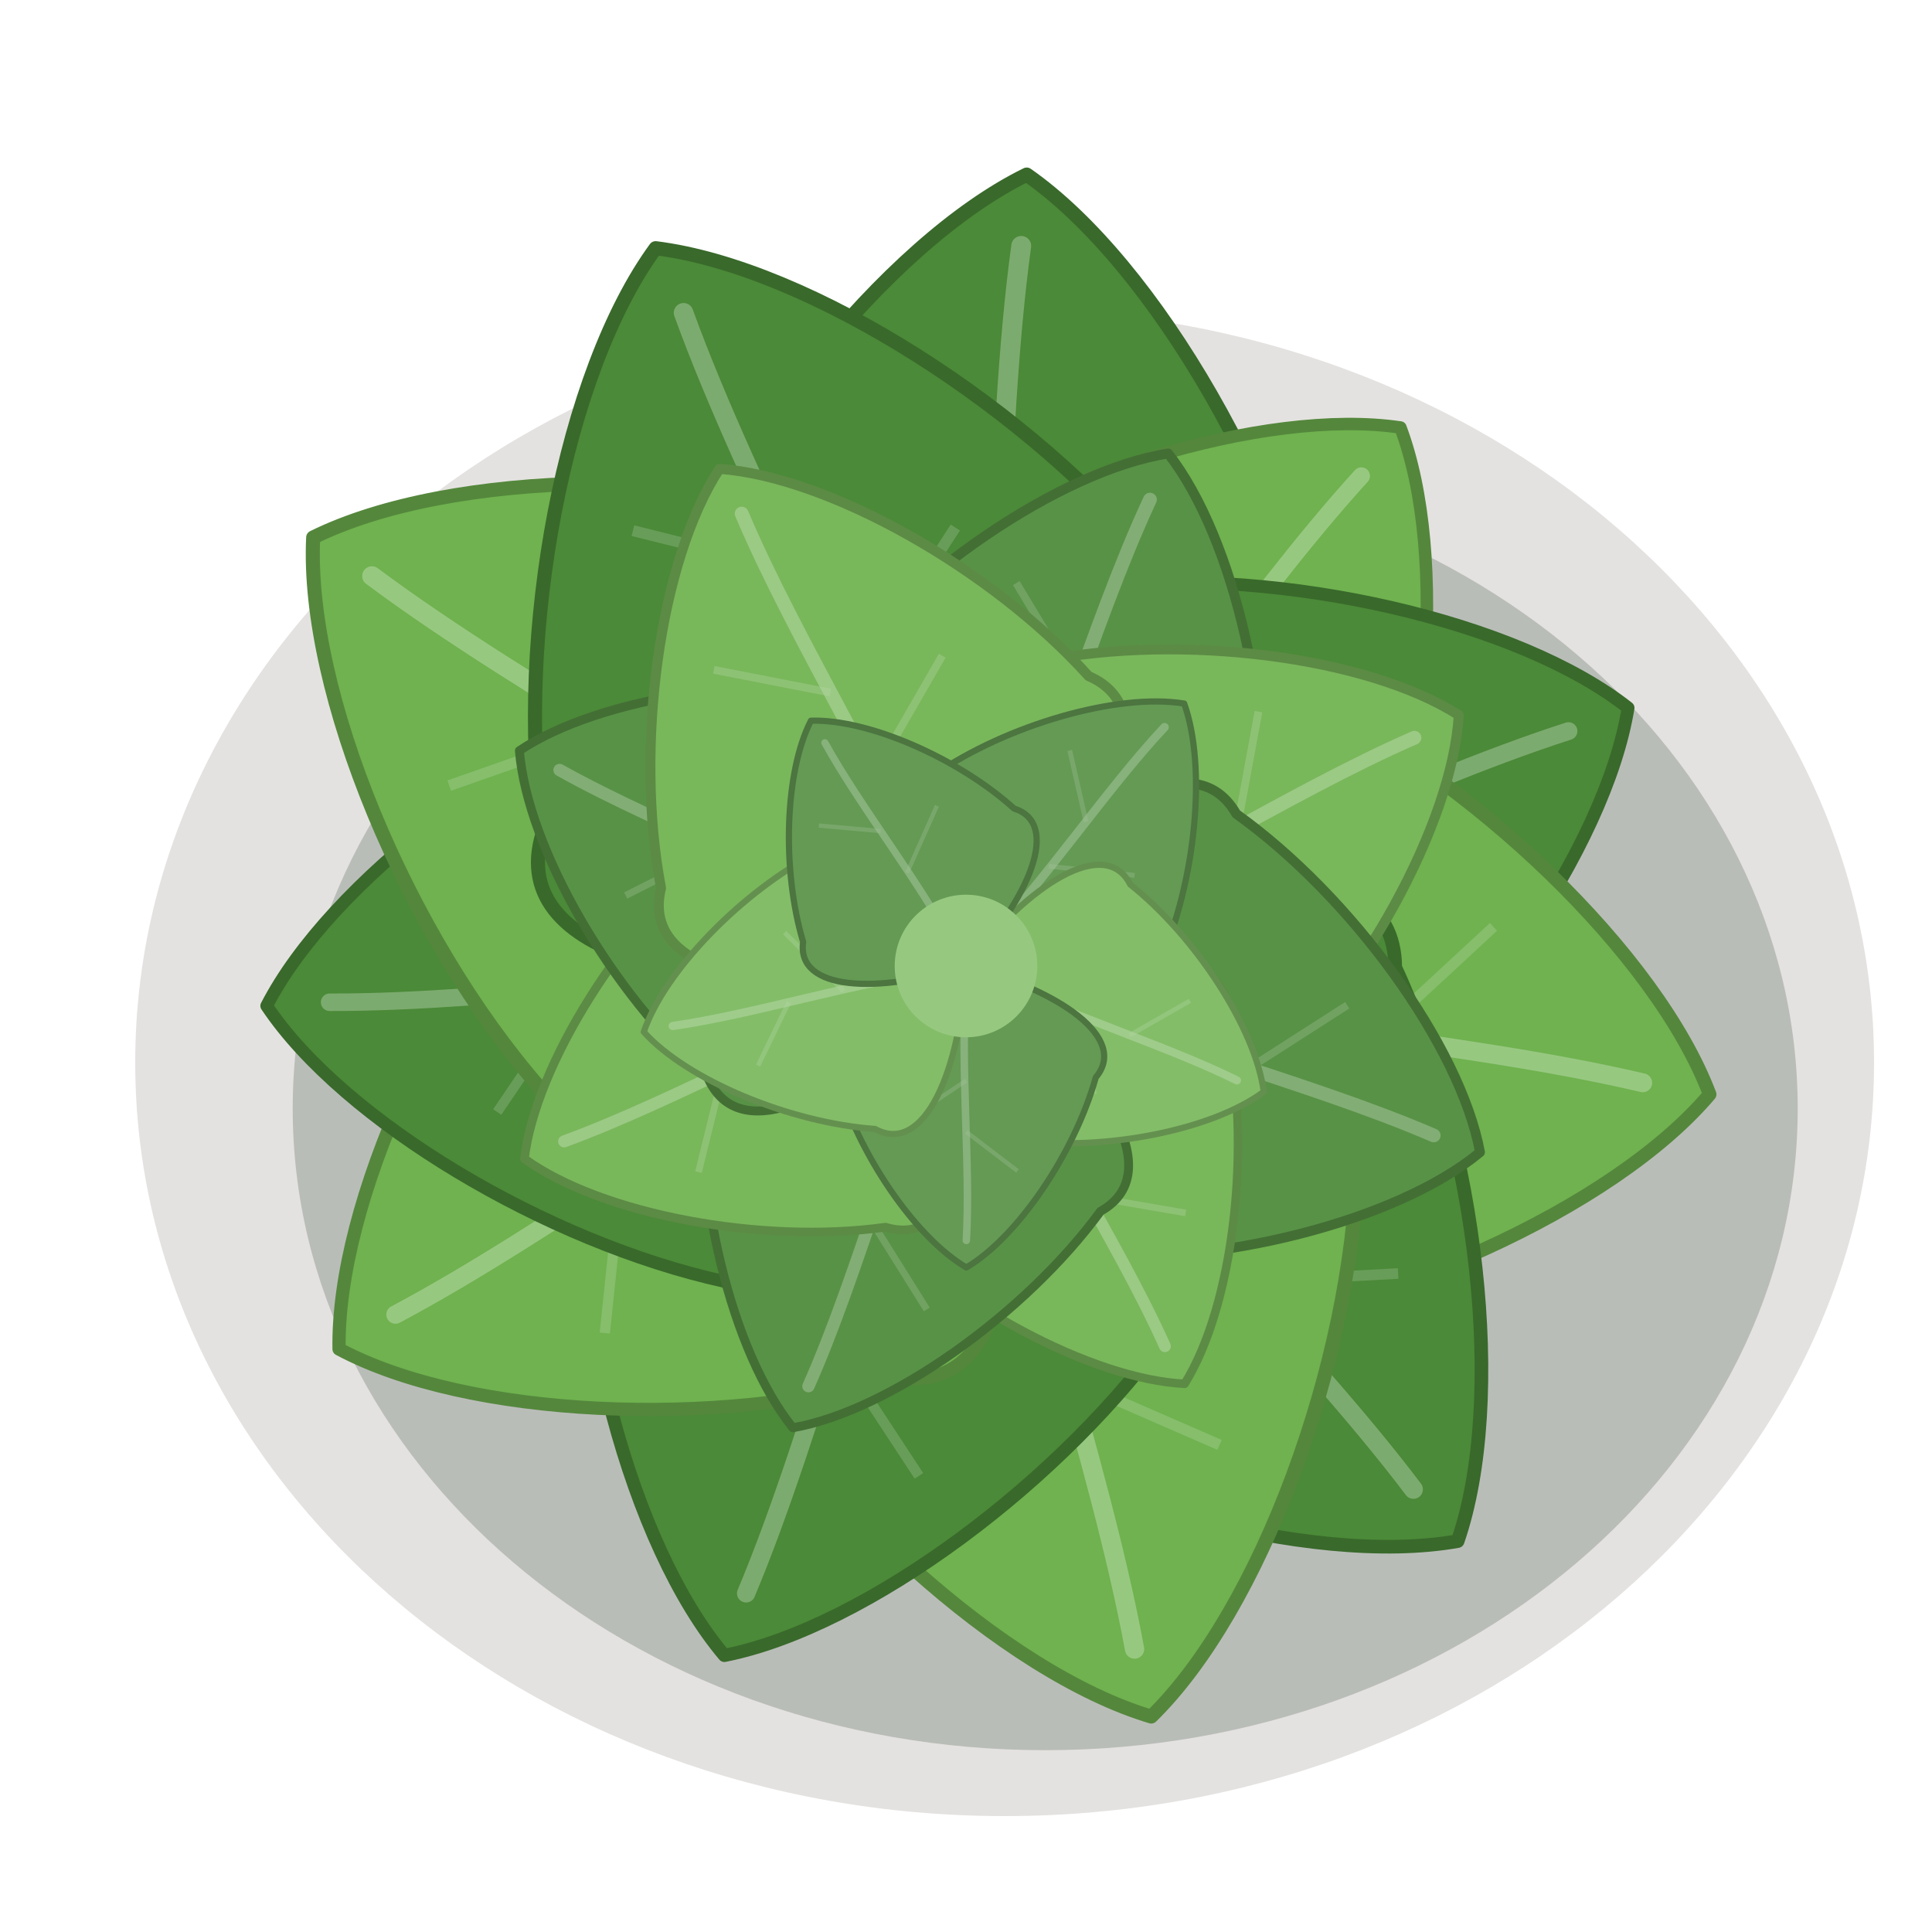
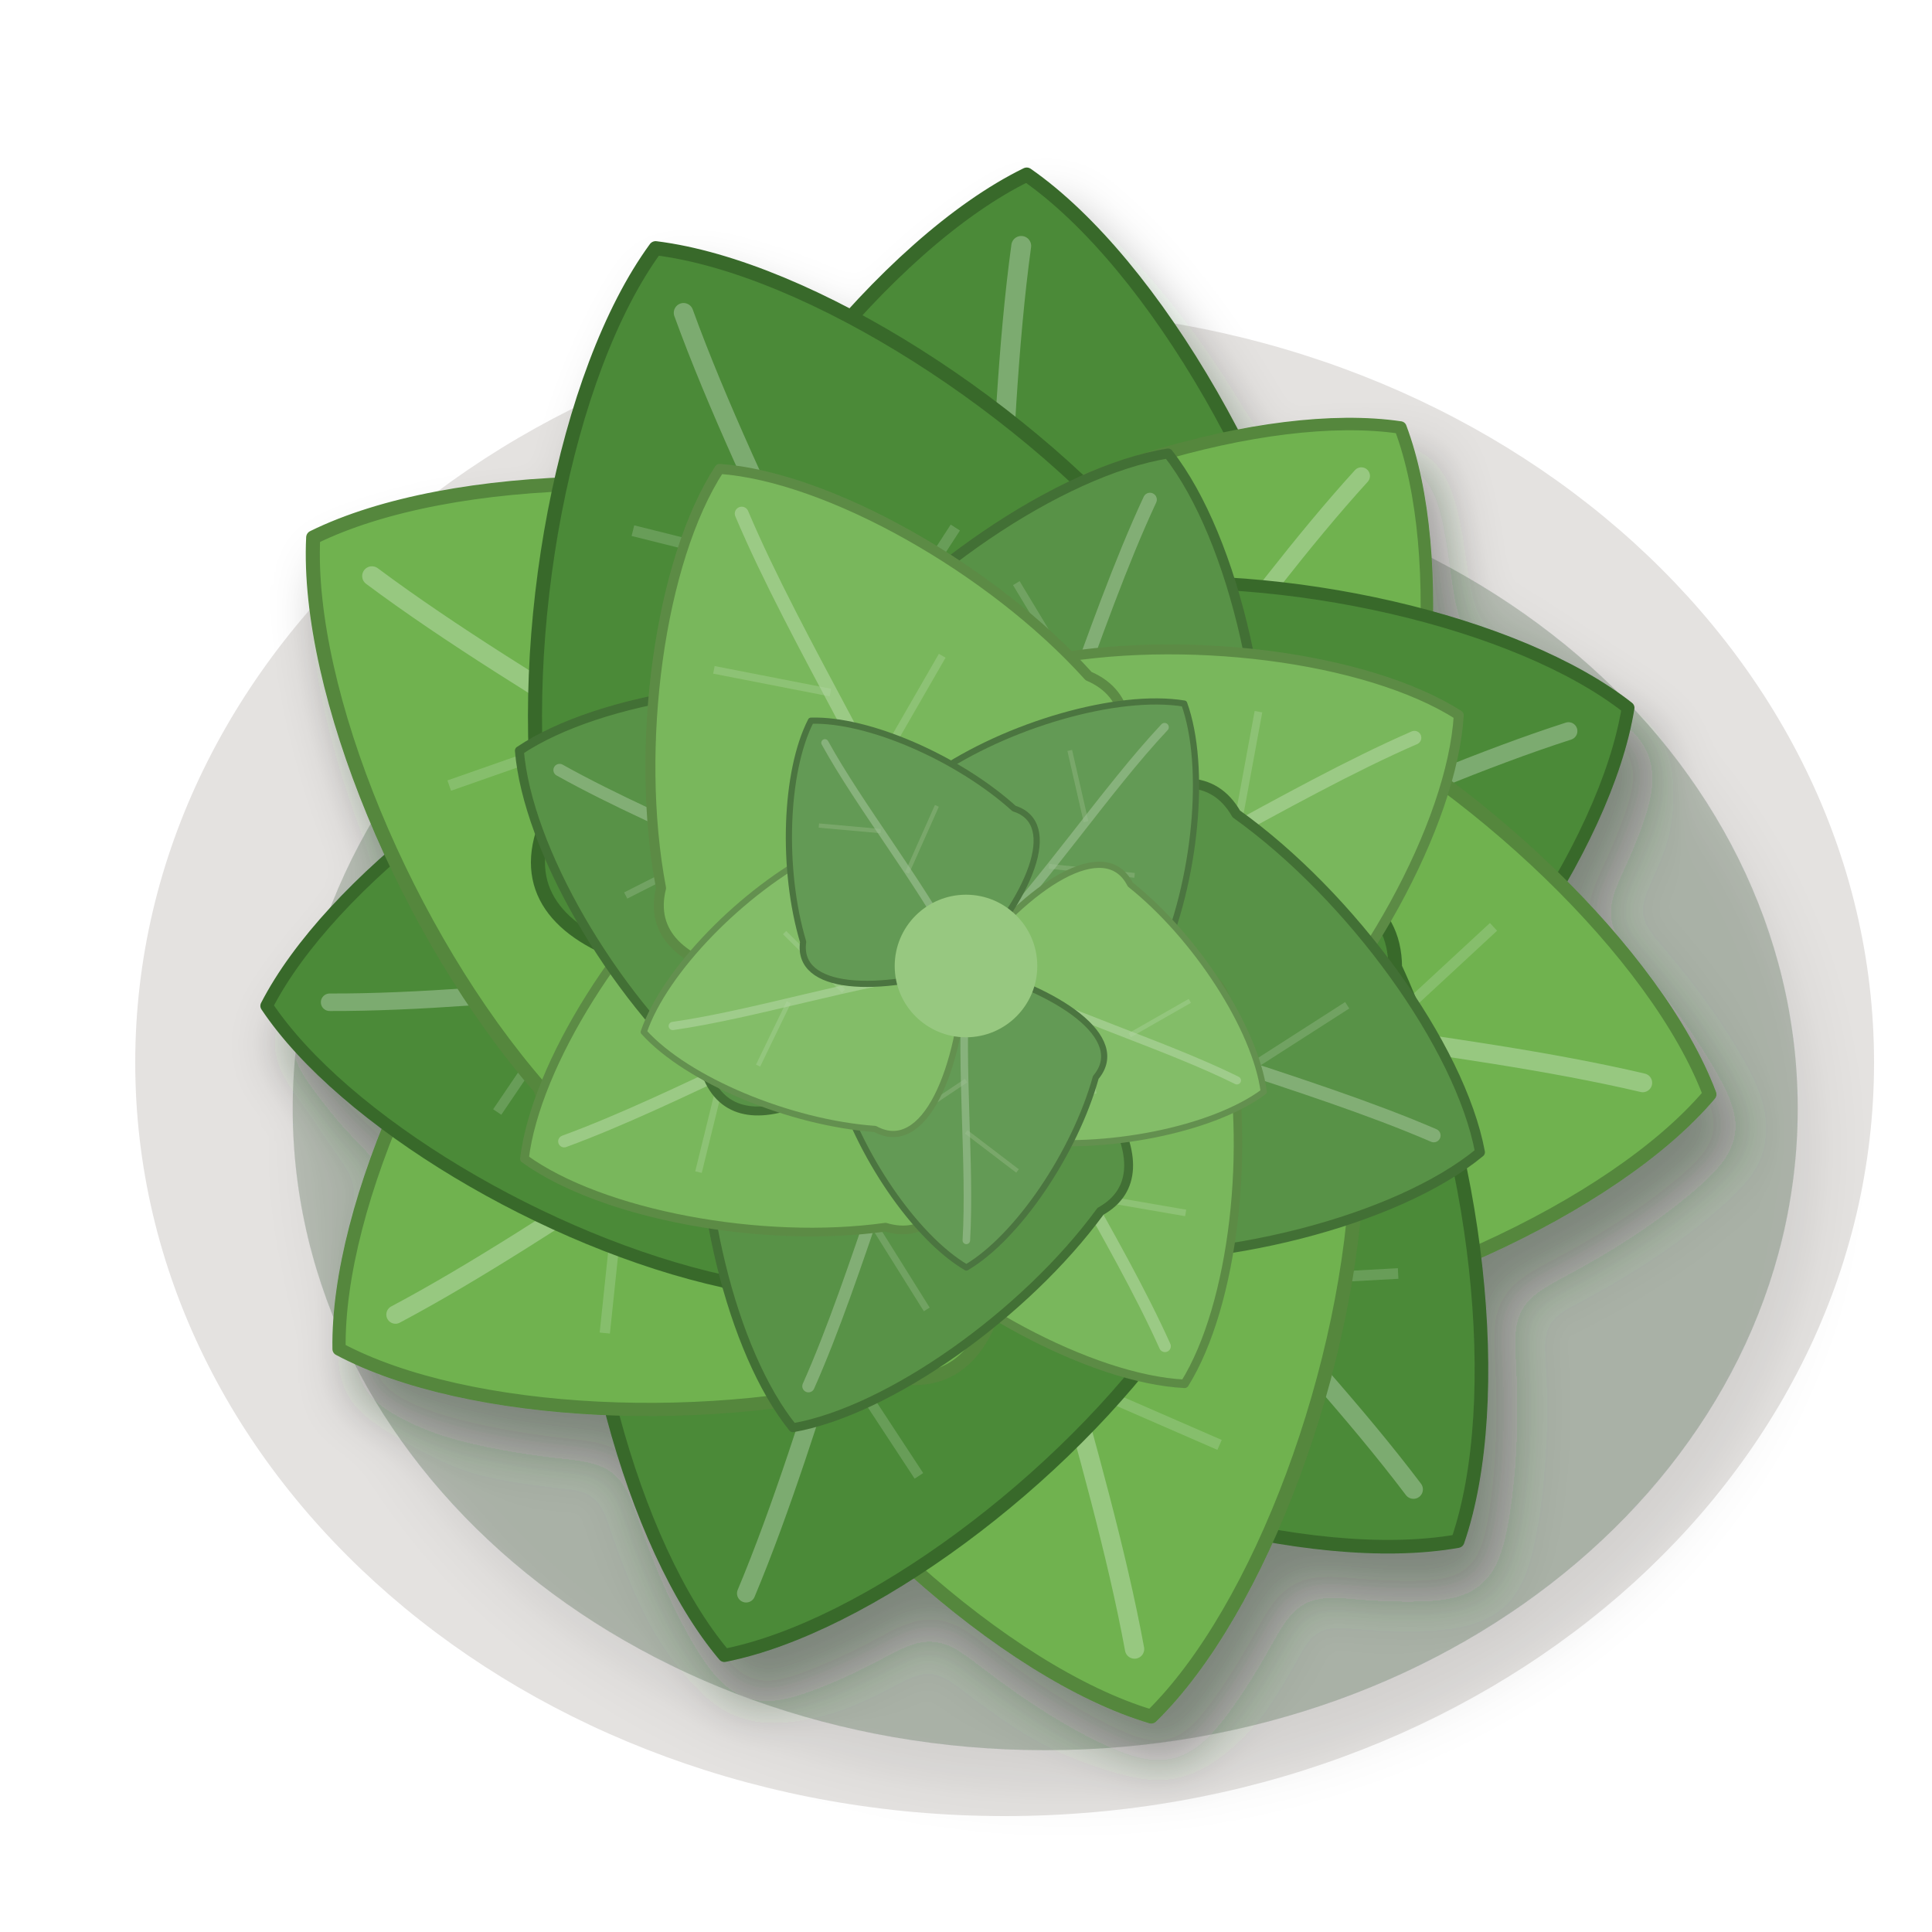
<svg xmlns="http://www.w3.org/2000/svg" viewBox="-50 -50 100 100" width="100" height="100" role="img" aria-label="Valerianella">
+   <defs data-botanical-realism="v2">
+     <filter id="botanicalDepth" x="-28%" y="-28%" width="168%" height="176%" color-interpolation-filters="sRGB">
+       <feGaussianBlur in="SourceAlpha" stdDeviation="1.15" result="softAlpha" />
+       <feSpecularLighting in="softAlpha" surfaceScale="3.2" specularConstant="0.32" specularExponent="18" lighting-color="#fffbe8" result="specular">
+         <feDistantLight azimuth="225" elevation="58" />
+       </feSpecularLighting>
+       <feComposite in="specular" in2="SourceAlpha" operator="in" result="specularClipped" />
+       <feBlend in="SourceGraphic" in2="specularClipped" mode="screen" result="litPlant" />
+       <feDropShadow in="litPlant" dx="1.1" dy="2.1" stdDeviation="1.35" flood-color="#132315" flood-opacity="0.38" />
+     </filter>
+   </defs>
  <ellipse cx="2" cy="5" rx="45" ry="39" fill="#2f1d10" opacity=".13" />
-   <g class="plant-glyph plant-glyph--rosetta" style="isolation:isolate">
+   <g class="plant-glyph plant-glyph--rosetta" style="isolation:isolate;filter:url(#botanicalDepth)">
    <ellipse cx="4.1" cy="7.38" rx="38.95" ry="33.21" fill="#112718" opacity="0.2" />
    <g transform="rotate(4.386991)">
      <path d="M0 0 C12.735 -3.286 22.183 -9.88 17.664 -15.199       C14.789 -25.469 6.983 -36.971 0 -41.079       C-6.983 -36.971 -14.789 -25.469 -17.664 -15.199       C-22.183 -9.88 -12.735 -3.286 0 0Z" fill="#4b8a38" stroke="#39692b" stroke-width="0.739" stroke-linejoin="round" />
      <path d="M0 -1 C0.822 -13.967 -0.616 -27.112 0 -37.382" fill="none" stroke="#a1c298" stroke-width="1.027" stroke-linecap="round" opacity=".58" />
      <path d="M0 -15.61 L8.627 -21.361 M0 -22.594 L-6.983 -27.934" fill="none" stroke="#a1c298" stroke-width="0.575" opacity=".34" />
    </g>
    <g transform="rotate(38.8943)">
      <path d="M0 0 C11.102 -2.865 19.338 -8.613 15.399 -13.25       C12.892 -22.203 6.088 -32.231 0 -35.812       C-6.088 -32.231 -12.892 -22.203 -15.399 -13.25       C-19.338 -8.613 -11.102 -2.865 0 0Z" fill="#6fb24f" stroke="#54873c" stroke-width="0.645" stroke-linejoin="round" />
      <path d="M0 -1 C0.716 -12.176 -0.537 -23.636 0 -32.589" fill="none" stroke="#b4d7a3" stroke-width="0.895" stroke-linecap="round" opacity=".58" />
      <path d="M0 -13.609 L7.521 -18.622 M0 -19.697 L-6.088 -24.352" fill="none" stroke="#b4d7a3" stroke-width="0.501" opacity=".34" />
    </g>
    <g transform="rotate(68.69964)">
      <path d="M0 0 C11.403 -2.943 19.863 -8.846 15.816 -13.61       C13.242 -22.805 6.253 -33.104 0 -36.782       C-6.253 -33.104 -13.242 -22.805 -15.816 -13.61       C-19.863 -8.846 -11.403 -2.943 0 0Z" fill="#4b8a38" stroke="#39692b" stroke-width="0.662" stroke-linejoin="round" />
      <path d="M0 -1 C0.736 -12.506 -0.552 -24.276 0 -33.472" fill="none" stroke="#a1c298" stroke-width="0.92" stroke-linecap="round" opacity=".58" />
      <path d="M0 -13.977 L7.724 -19.127 M0 -20.23 L-6.253 -25.012" fill="none" stroke="#a1c298" stroke-width="0.515" opacity=".34" />
    </g>
    <g transform="rotate(99.79238)">
      <path d="M0 0 C12.109 -3.125 21.093 -9.394 16.796 -14.452       C14.062 -24.218 6.64 -35.155 0 -39.061       C-6.64 -35.155 -14.062 -24.218 -16.796 -14.452       C-21.093 -9.394 -12.109 -3.125 0 0Z" fill="#6fb24f" stroke="#54873c" stroke-width="0.703" stroke-linejoin="round" />
      <path d="M0 -1 C0.781 -13.281 -0.586 -25.78 0 -35.545" fill="none" stroke="#b4d7a3" stroke-width="0.977" stroke-linecap="round" opacity=".58" />
      <path d="M0 -14.843 L8.203 -20.312 M0 -21.483 L-6.64 -26.561" fill="none" stroke="#b4d7a3" stroke-width="0.547" opacity=".34" />
    </g>
    <g transform="rotate(139.4719)">
      <path d="M0 0 C12.141 -3.133 21.149 -9.419 16.841 -14.491       C14.099 -24.282 6.658 -35.248 0 -39.164       C-6.658 -35.248 -14.099 -24.282 -16.841 -14.491       C-21.149 -9.419 -12.141 -3.133 0 0Z" fill="#4b8a38" stroke="#39692b" stroke-width="0.705" stroke-linejoin="round" />
      <path d="M0 -1 C0.783 -13.316 -0.587 -25.849 0 -35.64" fill="none" stroke="#a1c298" stroke-width="0.979" stroke-linecap="round" opacity=".58" />
      <path d="M0 -14.882 L8.225 -20.366 M0 -21.54 L-6.658 -26.632" fill="none" stroke="#a1c298" stroke-width="0.548" opacity=".34" />
    </g>
    <g transform="rotate(166.1371)">
      <path d="M0 0 C12.405 -3.201 21.609 -9.624 17.207 -14.806       C14.406 -24.81 6.803 -36.015 0 -40.016       C-6.803 -36.015 -14.406 -24.81 -17.207 -14.806       C-21.609 -9.624 -12.405 -3.201 0 0Z" fill="#6fb24f" stroke="#54873c" stroke-width="0.72" stroke-linejoin="round" />
      <path d="M0 -1 C0.8 -13.606 -0.6 -26.411 0 -36.415" fill="none" stroke="#b4d7a3" stroke-width="1" stroke-linecap="round" opacity=".58" />
      <path d="M0 -15.206 L8.403 -20.808 M0 -22.009 L-6.803 -27.211" fill="none" stroke="#b4d7a3" stroke-width="0.56" opacity=".34" />
    </g>
    <g transform="rotate(199.3134)">
      <path d="M0 0 C11.722 -3.025 20.419 -9.094 16.259 -13.991       C13.612 -23.444 6.428 -34.031 0 -37.812       C-6.428 -34.031 -13.612 -23.444 -16.259 -13.991       C-20.419 -9.094 -11.722 -3.025 0 0Z" fill="#4b8a38" stroke="#39692b" stroke-width="0.681" stroke-linejoin="round" />
      <path d="M0 -1 C0.756 -12.856 -0.567 -24.956 0 -34.409" fill="none" stroke="#a1c298" stroke-width="0.945" stroke-linecap="round" opacity=".58" />
      <path d="M0 -14.369 L7.941 -19.662 M0 -20.797 L-6.428 -25.712" fill="none" stroke="#a1c298" stroke-width="0.529" opacity=".34" />
    </g>
    <g transform="rotate(238.5766)">
      <path d="M0 0 C11.789 -3.042 20.535 -9.146 16.352 -14.07       C13.69 -23.577 6.465 -34.225 0 -38.028       C-6.465 -34.225 -13.69 -23.577 -16.352 -14.07       C-20.535 -9.146 -11.789 -3.042 0 0Z" fill="#6fb24f" stroke="#54873c" stroke-width="0.685" stroke-linejoin="round" />
      <path d="M0 -1 C0.761 -12.929 -0.57 -25.098 0 -34.605" fill="none" stroke="#b4d7a3" stroke-width="0.951" stroke-linecap="round" opacity=".58" />
      <path d="M0 -14.451 L7.986 -19.774 M0 -20.915 L-6.465 -25.859" fill="none" stroke="#b4d7a3" stroke-width="0.532" opacity=".34" />
    </g>
    <g transform="rotate(266.7385)">
      <path d="M0 0 C11.239 -2.9 19.578 -8.72 15.59 -13.415       C13.052 -22.479 6.164 -32.631 0 -36.256       C-6.164 -32.631 -13.052 -22.479 -15.59 -13.415       C-19.578 -8.72 -11.239 -2.9 0 0Z" fill="#4b8a38" stroke="#39692b" stroke-width="0.653" stroke-linejoin="round" />
      <path d="M0 -1 C0.725 -12.327 -0.544 -23.929 0 -32.993" fill="none" stroke="#a1c298" stroke-width="0.906" stroke-linecap="round" opacity=".58" />
      <path d="M0 -13.777 L7.614 -18.853 M0 -19.941 L-6.164 -24.654" fill="none" stroke="#a1c298" stroke-width="0.508" opacity=".34" />
    </g>
    <g transform="rotate(303.2821)">
      <path d="M0 0 C12.53 -3.234 21.826 -9.721 17.38 -14.955       C14.551 -25.06 6.871 -36.377 0 -40.419       C-6.871 -36.377 -14.551 -25.06 -17.38 -14.955       C-21.826 -9.721 -12.53 -3.234 0 0Z" fill="#6fb24f" stroke="#54873c" stroke-width="0.728" stroke-linejoin="round" />
      <path d="M0 -1 C0.808 -13.743 -0.606 -26.677 0 -36.782" fill="none" stroke="#b4d7a3" stroke-width="1.01" stroke-linecap="round" opacity=".58" />
      <path d="M0 -15.359 L8.488 -21.018 M0 -22.231 L-6.871 -27.485" fill="none" stroke="#b4d7a3" stroke-width="0.566" opacity=".34" />
    </g>
    <g transform="rotate(336.6157)">
      <path d="M0 0 C12.548 -3.238 21.858 -9.735 17.406 -14.977       C14.572 -25.097 6.881 -36.431 0 -40.478       C-6.881 -36.431 -14.572 -25.097 -17.406 -14.977       C-21.858 -9.735 -12.548 -3.238 0 0Z" fill="#4b8a38" stroke="#39692b" stroke-width="0.729" stroke-linejoin="round" />
      <path d="M0 -1 C0.81 -13.763 -0.607 -26.716 0 -36.835" fill="none" stroke="#a1c298" stroke-width="1.012" stroke-linecap="round" opacity=".58" />
      <path d="M0 -15.382 L8.5 -21.049 M0 -22.263 L-6.881 -27.525" fill="none" stroke="#a1c298" stroke-width="0.567" opacity=".34" />
    </g>
    <g transform="rotate(21.52557)">
      <path d="M0 0 C8.84 -2.281 15.399 -6.858 12.262 -10.551       C10.266 -17.68 4.848 -25.664 0 -28.516       C-4.848 -25.664 -10.266 -17.68 -12.262 -10.551       C-15.399 -6.858 -8.84 -2.281 0 0Z" fill="#589246" stroke="#436f35" stroke-width="0.513" stroke-linejoin="round" />
      <path d="M0 -1 C0.57 -9.695 -0.428 -18.82 0 -25.949" fill="none" stroke="#a1c298" stroke-width="0.713" stroke-linecap="round" opacity=".58" />
      <path d="M0 -10.836 L5.988 -14.828 M0 -15.684 L-4.848 -19.391" fill="none" stroke="#a1c298" stroke-width="0.399" opacity=".34" />
    </g>
    <g transform="rotate(63.02319)">
      <path d="M0 0 C8.872 -2.29 15.455 -6.883 12.307 -10.589       C10.303 -17.744 4.865 -25.758 0 -28.62       C-4.865 -25.758 -10.303 -17.744 -12.307 -10.589       C-15.455 -6.883 -8.872 -2.29 0 0Z" fill="#79b75b" stroke="#5c8b45" stroke-width="0.515" stroke-linejoin="round" />
      <path d="M0 -1 C0.572 -9.731 -0.429 -18.889 0 -26.044" fill="none" stroke="#b4d7a3" stroke-width="0.715" stroke-linecap="round" opacity=".58" />
      <path d="M0 -10.876 L6.01 -14.882 M0 -15.741 L-4.865 -19.462" fill="none" stroke="#b4d7a3" stroke-width="0.401" opacity=".34" />
    </g>
    <g transform="rotate(109.9167)">
      <path d="M0 0 C8.772 -2.264 15.281 -6.806 12.168 -10.47       C10.187 -17.545 4.811 -25.468 0 -28.298       C-4.811 -25.468 -10.187 -17.545 -12.168 -10.47       C-15.281 -6.806 -8.772 -2.264 0 0Z" fill="#589246" stroke="#436f35" stroke-width="0.509" stroke-linejoin="round" />
      <path d="M0 -1 C0.566 -9.621 -0.424 -18.677 0 -25.751" fill="none" stroke="#a1c298" stroke-width="0.707" stroke-linecap="round" opacity=".58" />
      <path d="M0 -10.753 L5.943 -14.715 M0 -15.564 L-4.811 -19.243" fill="none" stroke="#a1c298" stroke-width="0.396" opacity=".34" />
    </g>
    <g transform="rotate(152.3791)">
      <path d="M0 0 C7.566 -1.953 13.18 -5.87 10.495 -9.031       C8.787 -15.133 4.149 -21.967 0 -24.407       C-4.149 -21.967 -8.787 -15.133 -10.495 -9.031       C-13.18 -5.87 -7.566 -1.953 0 0Z" fill="#79b75b" stroke="#5c8b45" stroke-width="0.439" stroke-linejoin="round" />
      <path d="M0 -1 C0.488 -8.298 -0.366 -16.109 0 -22.211" fill="none" stroke="#b4d7a3" stroke-width="0.61" stroke-linecap="round" opacity=".58" />
      <path d="M0 -9.275 L5.126 -12.692 M0 -13.424 L-4.149 -16.597" fill="none" stroke="#b4d7a3" stroke-width="0.342" opacity=".34" />
    </g>
    <g transform="rotate(200.5536)">
      <path d="M0 0 C7.913 -2.042 13.784 -6.139 10.976 -9.444       C9.189 -15.826 4.339 -22.973 0 -25.525       C-4.339 -22.973 -9.189 -15.826 -10.976 -9.444       C-13.784 -6.139 -7.913 -2.042 0 0Z" fill="#589246" stroke="#436f35" stroke-width="0.459" stroke-linejoin="round" />
      <path d="M0 -1 C0.511 -8.679 -0.383 -16.847 0 -23.228" fill="none" stroke="#a1c298" stroke-width="0.638" stroke-linecap="round" opacity=".58" />
      <path d="M0 -9.7 L5.36 -13.273 M0 -14.039 L-4.339 -17.357" fill="none" stroke="#a1c298" stroke-width="0.357" opacity=".34" />
    </g>
    <g transform="rotate(246.4211)">
      <path d="M0 0 C7.731 -1.995 13.466 -5.997 10.723 -9.227       C8.978 -15.461 4.239 -22.444 0 -24.938       C-4.239 -22.444 -8.978 -15.461 -10.723 -9.227       C-13.466 -5.997 -7.731 -1.995 0 0Z" fill="#79b75b" stroke="#5c8b45" stroke-width="0.449" stroke-linejoin="round" />
      <path d="M0 -1 C0.499 -8.479 -0.374 -16.459 0 -22.693" fill="none" stroke="#b4d7a3" stroke-width="0.623" stroke-linecap="round" opacity=".58" />
      <path d="M0 -9.476 L5.237 -12.968 M0 -13.716 L-4.239 -16.958" fill="none" stroke="#b4d7a3" stroke-width="0.349" opacity=".34" />
    </g>
    <g transform="rotate(295.7407)">
      <path d="M0 0 C7.956 -2.053 13.858 -6.172 11.035 -9.495       C9.239 -15.911 4.363 -23.097 0 -25.663       C-4.363 -23.097 -9.239 -15.911 -11.035 -9.495       C-13.858 -6.172 -7.956 -2.053 0 0Z" fill="#589246" stroke="#436f35" stroke-width="0.462" stroke-linejoin="round" />
      <path d="M0 -1 C0.513 -8.725 -0.385 -16.938 0 -23.353" fill="none" stroke="#a1c298" stroke-width="0.642" stroke-linecap="round" opacity=".58" />
      <path d="M0 -9.752 L5.389 -13.345 M0 -14.115 L-4.363 -17.451" fill="none" stroke="#a1c298" stroke-width="0.359" opacity=".34" />
    </g>
    <g transform="rotate(333.6266)">
      <path d="M0 0 C8.903 -2.298 15.509 -6.907 12.35 -10.626       C10.339 -17.806 4.882 -25.848 0 -28.72       C-4.882 -25.848 -10.339 -17.806 -12.35 -10.626       C-15.509 -6.907 -8.903 -2.298 0 0Z" fill="#79b75b" stroke="#5c8b45" stroke-width="0.517" stroke-linejoin="round" />
      <path d="M0 -1 C0.574 -9.765 -0.431 -18.955 0 -26.135" fill="none" stroke="#b4d7a3" stroke-width="0.718" stroke-linecap="round" opacity=".58" />
      <path d="M0 -10.914 L6.031 -14.934 M0 -15.796 L-4.882 -19.53" fill="none" stroke="#b4d7a3" stroke-width="0.402" opacity=".34" />
    </g>
    <g transform="rotate(39.74001)">
      <path d="M0 0 C5.476 -1.413 9.539 -4.248 7.596 -6.536       C6.359 -10.952 3.003 -15.899 0 -17.665       C-3.003 -15.899 -6.359 -10.952 -7.596 -6.536       C-9.539 -4.248 -5.476 -1.413 0 0Z" fill="#649a54" stroke="#4c7540" stroke-width="0.32" stroke-linejoin="round" />
      <path d="M0 -1 C0.353 -6.006 -0.265 -11.659 0 -16.075" fill="none" stroke="#a1c298" stroke-width="0.442" stroke-linecap="round" opacity=".58" />
      <path d="M0 -6.713 L3.71 -9.186 M0 -9.716 L-3.003 -12.012" fill="none" stroke="#a1c298" stroke-width="0.247" opacity=".34" />
    </g>
    <g transform="rotate(112.891)">
      <path d="M0 0 C5.186 -1.338 9.034 -4.024 7.194 -6.19       C6.023 -10.373 2.844 -15.057 0 -16.73       C-2.844 -15.057 -6.023 -10.373 -7.194 -6.19       C-9.034 -4.024 -5.186 -1.338 0 0Z" fill="#83bd68" stroke="#64904f" stroke-width="0.32" stroke-linejoin="round" />
      <path d="M0 -1 C0.335 -5.688 -0.251 -11.042 0 -15.224" fill="none" stroke="#b4d7a3" stroke-width="0.418" stroke-linecap="round" opacity=".58" />
      <path d="M0 -6.357 L3.513 -8.7 M0 -9.201 L-2.844 -11.376" fill="none" stroke="#b4d7a3" stroke-width="0.234" opacity=".34" />
    </g>
    <g transform="rotate(179.9304)">
      <path d="M0 0 C4.838 -1.249 8.427 -3.753 6.711 -5.774       C5.618 -9.676 2.653 -14.046 0 -15.606       C-2.653 -14.046 -5.618 -9.676 -6.711 -5.774       C-8.427 -3.753 -4.838 -1.249 0 0Z" fill="#649a54" stroke="#4c7540" stroke-width="0.32" stroke-linejoin="round" />
      <path d="M0 -1 C0.312 -5.306 -0.234 -10.3 0 -14.202" fill="none" stroke="#a1c298" stroke-width="0.39" stroke-linecap="round" opacity=".58" />
      <path d="M0 -5.93 L3.277 -8.115 M0 -8.583 L-2.653 -10.612" fill="none" stroke="#a1c298" stroke-width="0.22" opacity=".34" />
    </g>
    <g transform="rotate(258.4396)">
      <path d="M0 0 C5.278 -1.362 9.194 -4.095 7.321 -6.299       C6.129 -10.556 2.894 -15.323 0 -17.025       C-2.894 -15.323 -6.129 -10.556 -7.321 -6.299       C-9.194 -4.095 -5.278 -1.362 0 0Z" fill="#83bd68" stroke="#64904f" stroke-width="0.32" stroke-linejoin="round" />
      <path d="M0 -1 C0.341 -5.789 -0.255 -11.237 0 -15.493" fill="none" stroke="#b4d7a3" stroke-width="0.426" stroke-linecap="round" opacity=".58" />
      <path d="M0 -6.47 L3.575 -8.853 M0 -9.364 L-2.894 -11.577" fill="none" stroke="#b4d7a3" stroke-width="0.238" opacity=".34" />
    </g>
    <g transform="rotate(327.7031)">
      <path d="M0 0 C4.656 -1.202 8.111 -3.612 6.459 -5.558       C5.407 -9.313 2.553 -13.519 0 -15.021       C-2.553 -13.519 -5.407 -9.313 -6.459 -5.558       C-8.111 -3.612 -4.656 -1.202 0 0Z" fill="#649a54" stroke="#4c7540" stroke-width="0.32" stroke-linejoin="round" />
      <path d="M0 -1 C0.3 -5.107 -0.225 -9.914 0 -13.669" fill="none" stroke="#a1c298" stroke-width="0.376" stroke-linecap="round" opacity=".58" />
      <path d="M0 -5.708 L3.154 -7.811 M0 -8.261 L-2.553 -10.214" fill="none" stroke="#a1c298" stroke-width="0.22" opacity=".34" />
    </g>
    <circle r="3.69" fill="#97c880" />
  </g>
</svg>
